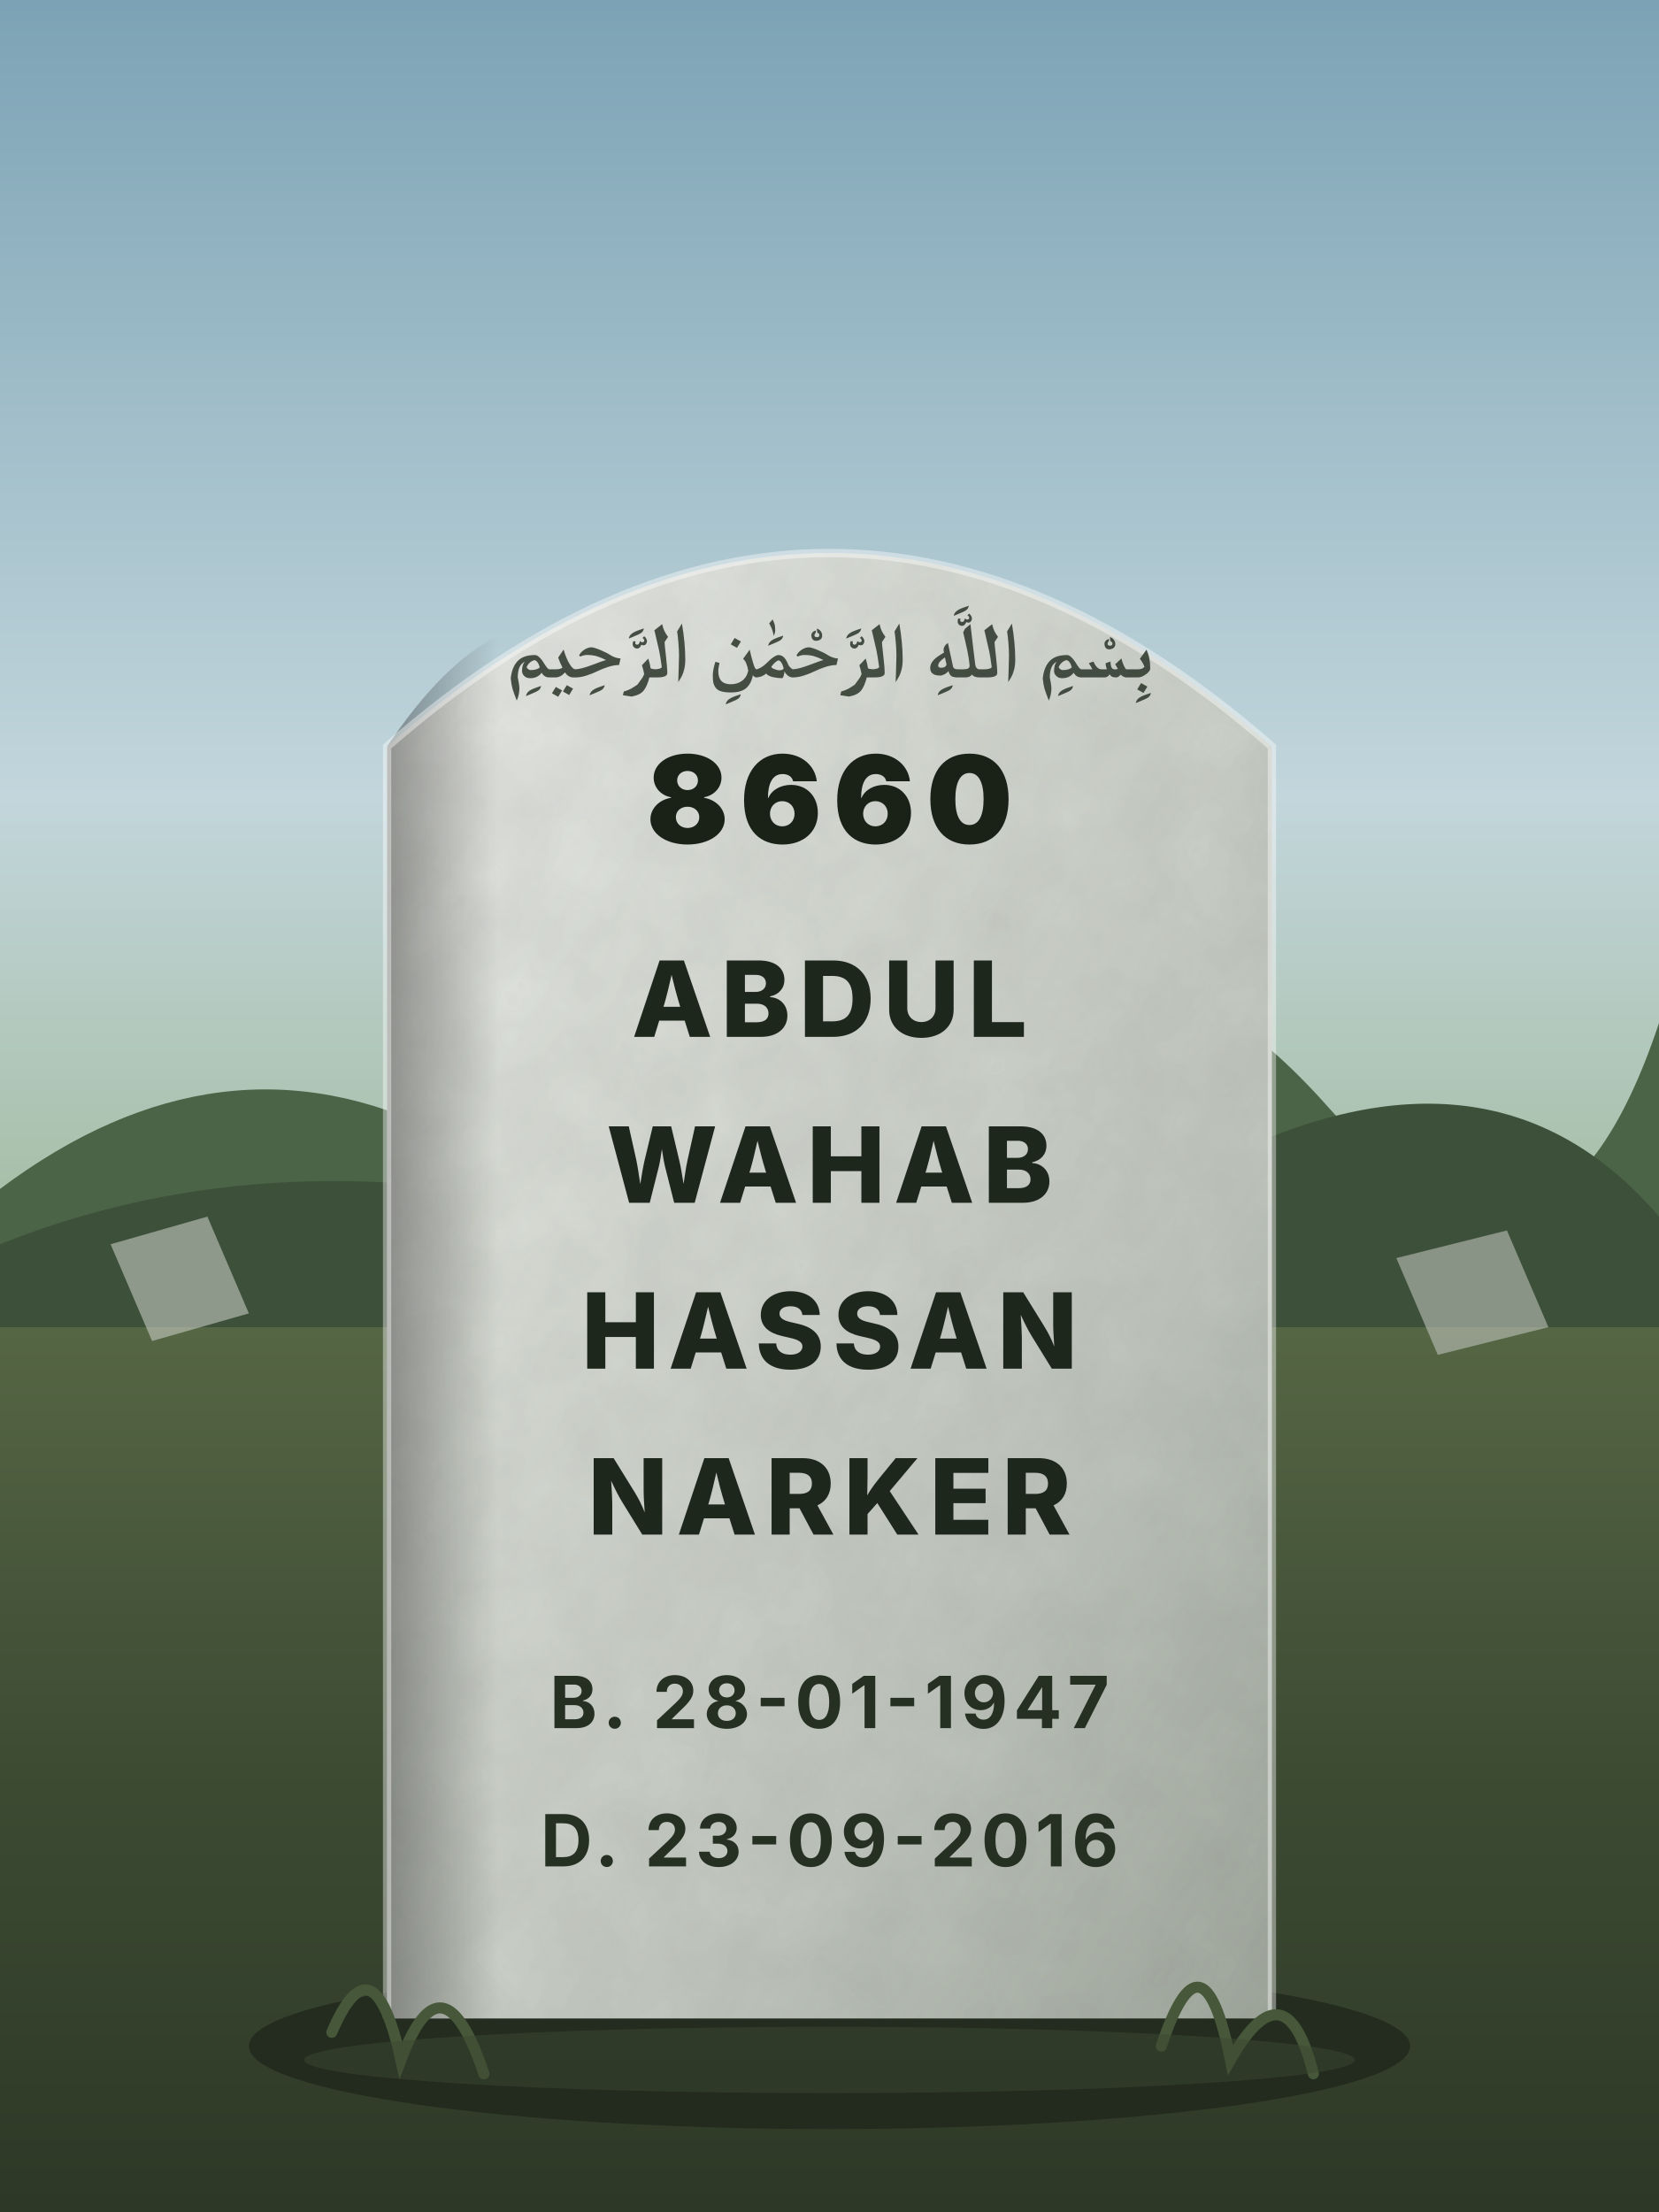
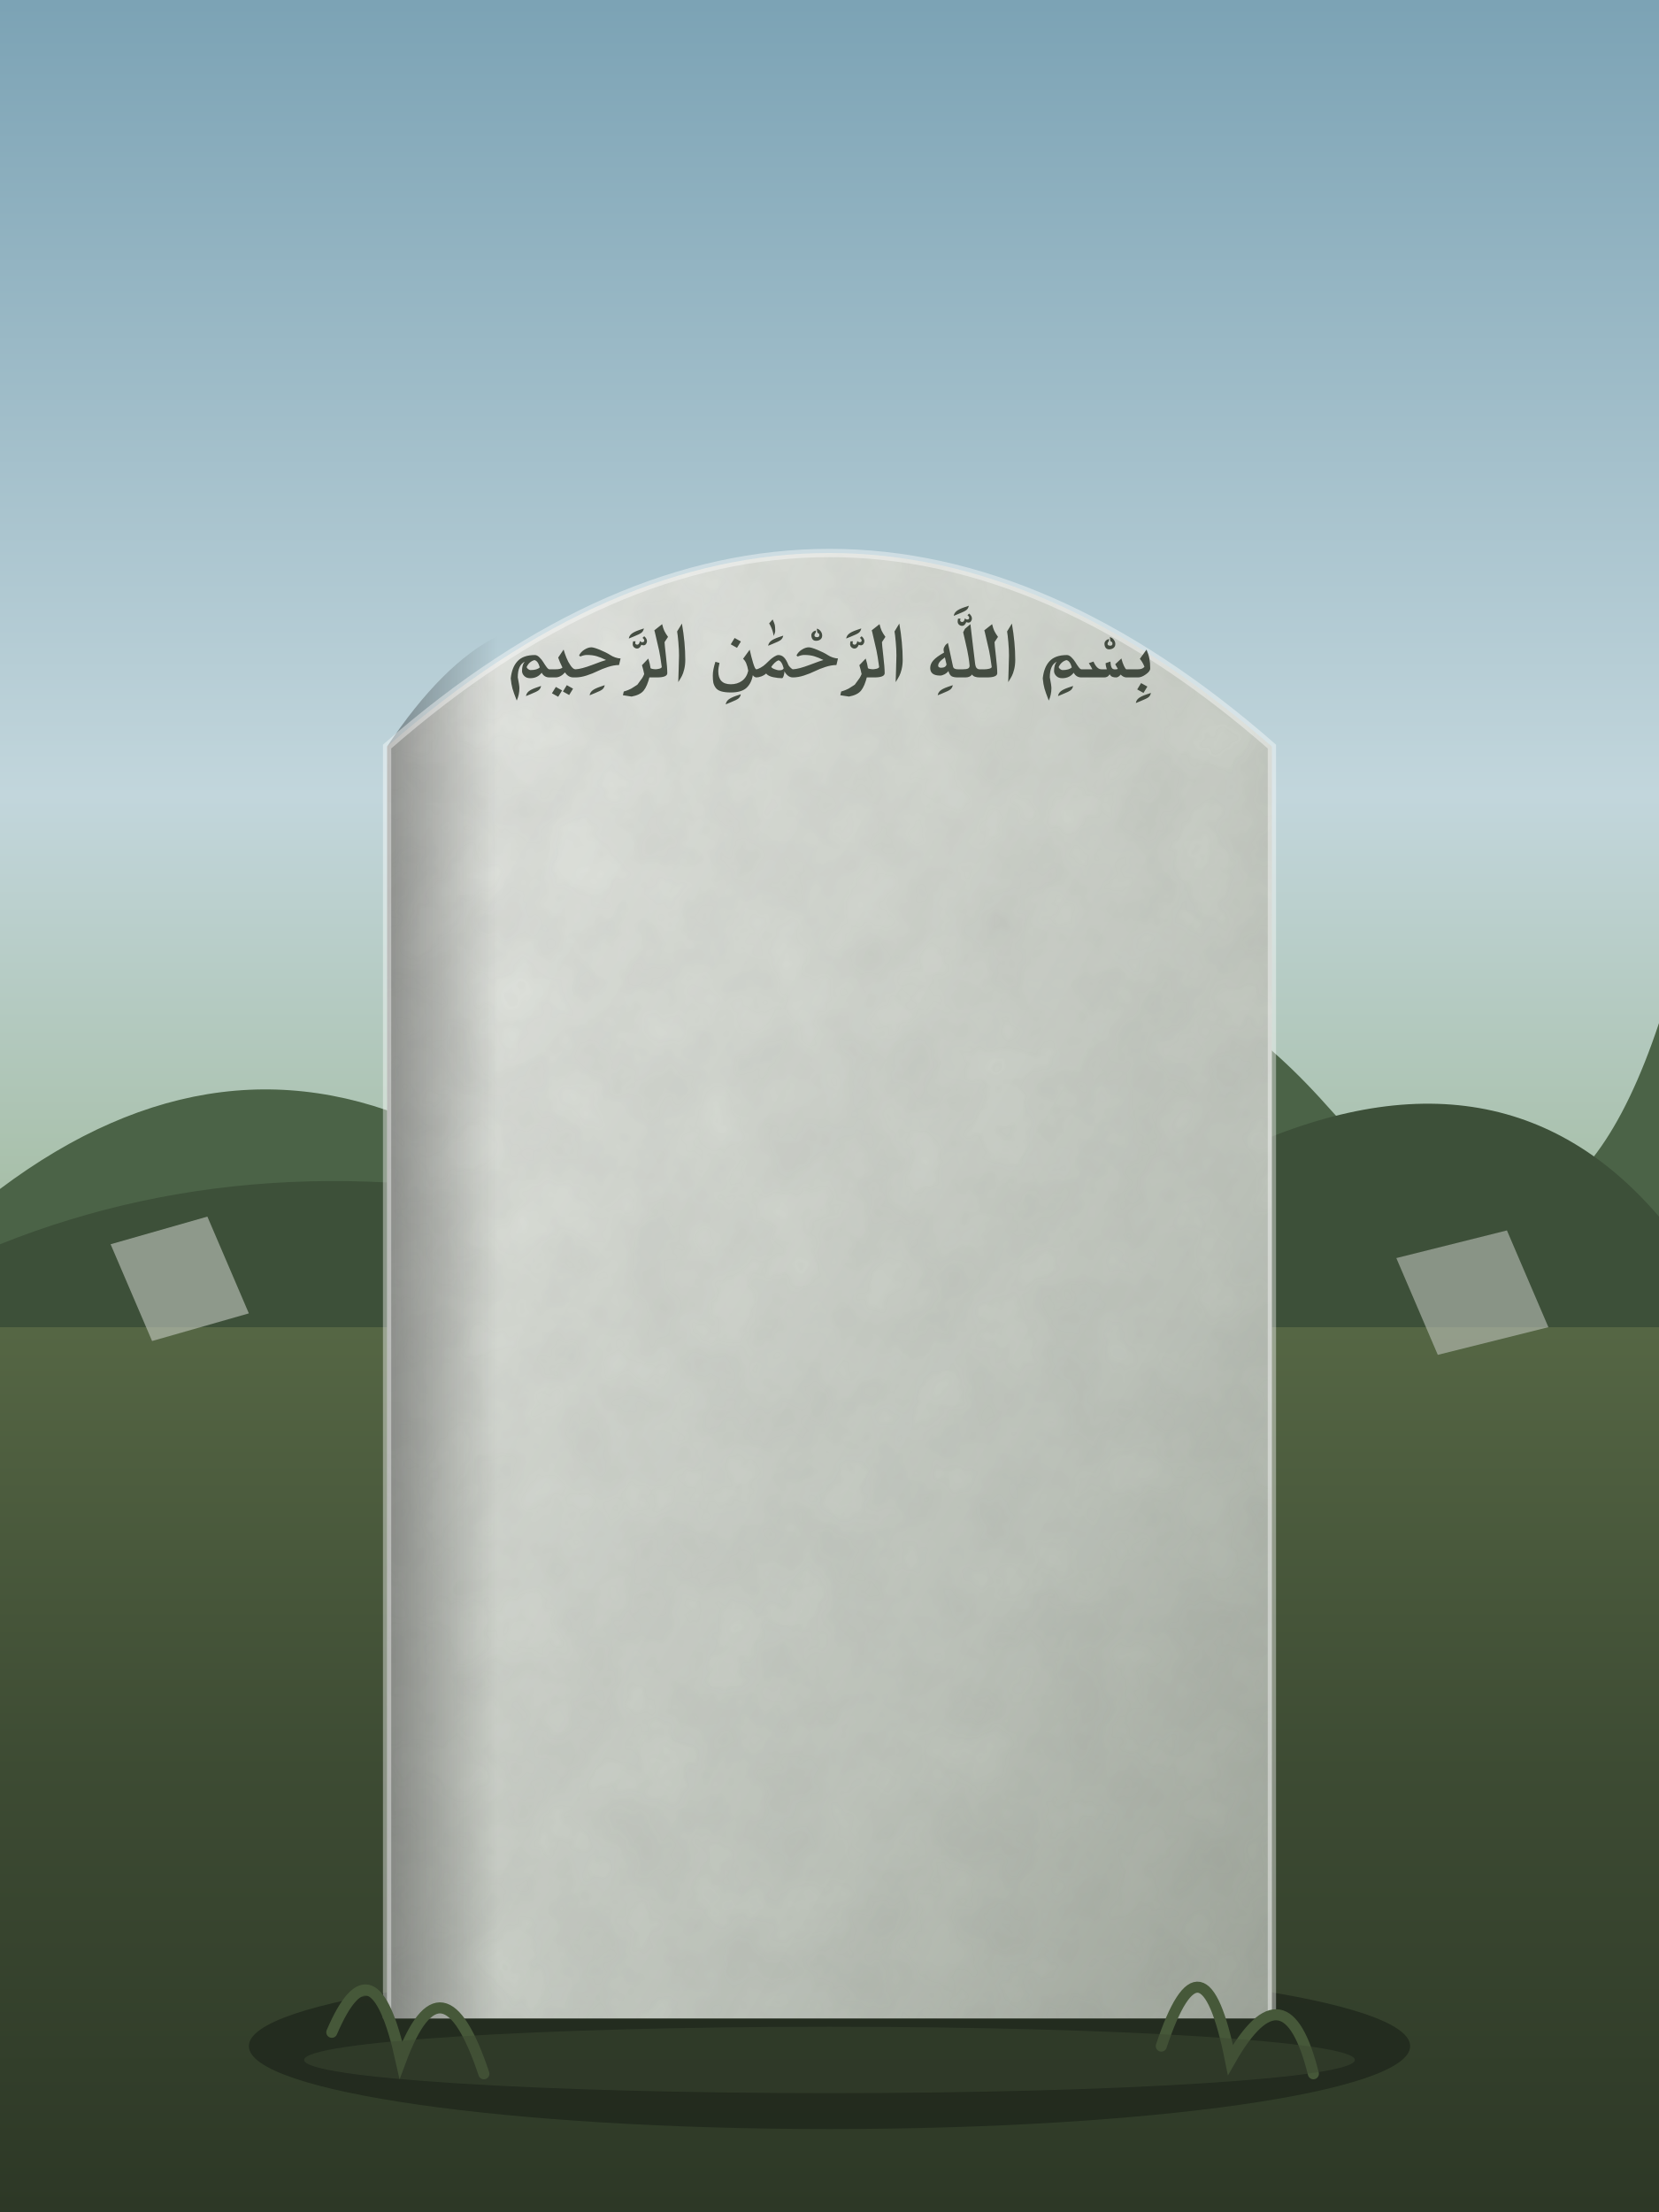
<svg xmlns="http://www.w3.org/2000/svg" viewBox="0 0 600 800" width="100%" height="100%">
  <defs>
    <linearGradient id="skyGrad" x1="0%" y1="0%" x2="0%" y2="100%">
      <stop offset="0%" stop-color="#7CA3B5" />
      <stop offset="60%" stop-color="#C2D6DC" />
      <stop offset="100%" stop-color="#9FB898" />
    </linearGradient>
    <linearGradient id="groundGrad" x1="0%" y1="0%" x2="0%" y2="100%">
      <stop offset="0%" stop-color="#556644" />
      <stop offset="50%" stop-color="#3D4B33" />
      <stop offset="100%" stop-color="#2D3826" />
    </linearGradient>
    <linearGradient id="stoneGrad" x1="0%" y1="0%" x2="100%" y2="100%">
      <stop offset="0%" stop-color="#E8EAE6" />
      <stop offset="35%" stop-color="#D5D9D2" />
      <stop offset="70%" stop-color="#BFC5BC" />
      <stop offset="100%" stop-color="#9FA69B" />
    </linearGradient>
    <linearGradient id="stoneShadow" x1="0%" y1="0%" x2="100%" y2="0%">
      <stop offset="0%" stop-color="#000000" stop-opacity="0.35" />
      <stop offset="100%" stop-color="#000000" stop-opacity="0.0" />
    </linearGradient>
    <filter id="noise" x="0%" y="0%" width="100%" height="100%">
      <feTurbulence type="fractalNoise" baseFrequency="0.04" numOctaves="4" result="noise" />
      <feColorMatrix type="matrix" values="0 0 0 0 0.1  0 0 0 0 0.1  0 0 0 0 0.1  0 0 0 0.15 0" in="noise" result="coloredNoise" />
      <feComposite operator="in" in2="SourceGraphic" />
    </filter>
  </defs>
  <rect width="600" height="480" fill="url(#skyGrad)" />
  <path d="M0 430 Q80 370 160 410 T320 380 T480 400 T600 370 L600 500 L0 500 Z" fill="#4B6347" />
  <path d="M0 450 Q100 410 220 440 T440 420 T600 440 L600 520 L0 520 Z" fill="#3D5039" />
  <rect y="480" width="600" height="320" fill="url(#groundGrad)" />
  <path d="M40 450 L75 440 L90 475 L55 485 Z" fill="#C5CAC2" opacity="0.6" />
  <path d="M505 455 L545 445 L560 480 L520 490 Z" fill="#BCC2B9" opacity="0.6" />
  <ellipse cx="300" cy="740" rx="210" ry="30" fill="#1C2419" opacity="0.7" />
  <g>
    <path d="M140 730 L140 270 Q300 130 460 270 L460 730 Z" fill="url(#stoneGrad)" />
    <path d="M140 730 L140 270 Q160 240 180 230 L180 730 Z" fill="url(#stoneShadow)" />
    <path d="M140 730 L140 270 Q300 130 460 270 L460 730 Z" filter="url(#noise)" opacity="0.7" />
    <path d="M140 730 L140 270 Q300 130 460 270 L460 730" fill="none" stroke="#FFFFFF" stroke-width="3" opacity="0.4" />
  </g>
  <text x="300" y="245" font-family="'Amiri', 'Traditional Arabic', serif" font-size="28" font-weight="bold" fill="#2C3529" text-anchor="middle" opacity="0.85">
    بِسْمِ اللَّهِ الرَّحْمَٰنِ الرَّحِيمِ
  </text>
-   <text x="300" y="305" font-family="'Inter', 'Arial Black', sans-serif" font-size="44" font-weight="900" fill="#1A2218" text-anchor="middle" letter-spacing="4">
-     8660
-   </text>
-   <text x="300" y="375" font-family="'Inter', sans-serif" font-size="38" font-weight="800" fill="#1E271C" text-anchor="middle" letter-spacing="3">
-     ABDUL
-   </text>
-   <text x="300" y="435" font-family="'Inter', sans-serif" font-size="38" font-weight="800" fill="#1E271C" text-anchor="middle" letter-spacing="3">
-     WAHAB
-   </text>
-   <text x="300" y="495" font-family="'Inter', sans-serif" font-size="38" font-weight="800" fill="#1E271C" text-anchor="middle" letter-spacing="3">
-     HASSAN
-   </text>
-   <text x="300" y="555" font-family="'Inter', sans-serif" font-size="38" font-weight="800" fill="#1E271C" text-anchor="middle" letter-spacing="3">
-     NARKER
-   </text>
-   <text x="300" y="625" font-family="'Inter', monospace" font-size="26" font-weight="700" fill="#253023" text-anchor="middle" letter-spacing="2">
-     B. 28-01-1947
-   </text>
-   <text x="300" y="675" font-family="'Inter', monospace" font-size="26" font-weight="700" fill="#253023" text-anchor="middle" letter-spacing="2">
-     D. 23-09-2016
-   </text>
  <path d="M120 735 Q135 700 145 745 Q160 705 175 750" stroke="#465839" stroke-width="4" fill="none" stroke-linecap="round" />
  <path d="M420 740 Q435 695 445 745 Q465 710 475 750" stroke="#465839" stroke-width="4" fill="none" stroke-linecap="round" />
  <ellipse cx="300" cy="745" rx="190" ry="12" fill="#3B4831" opacity="0.5" />
</svg>
